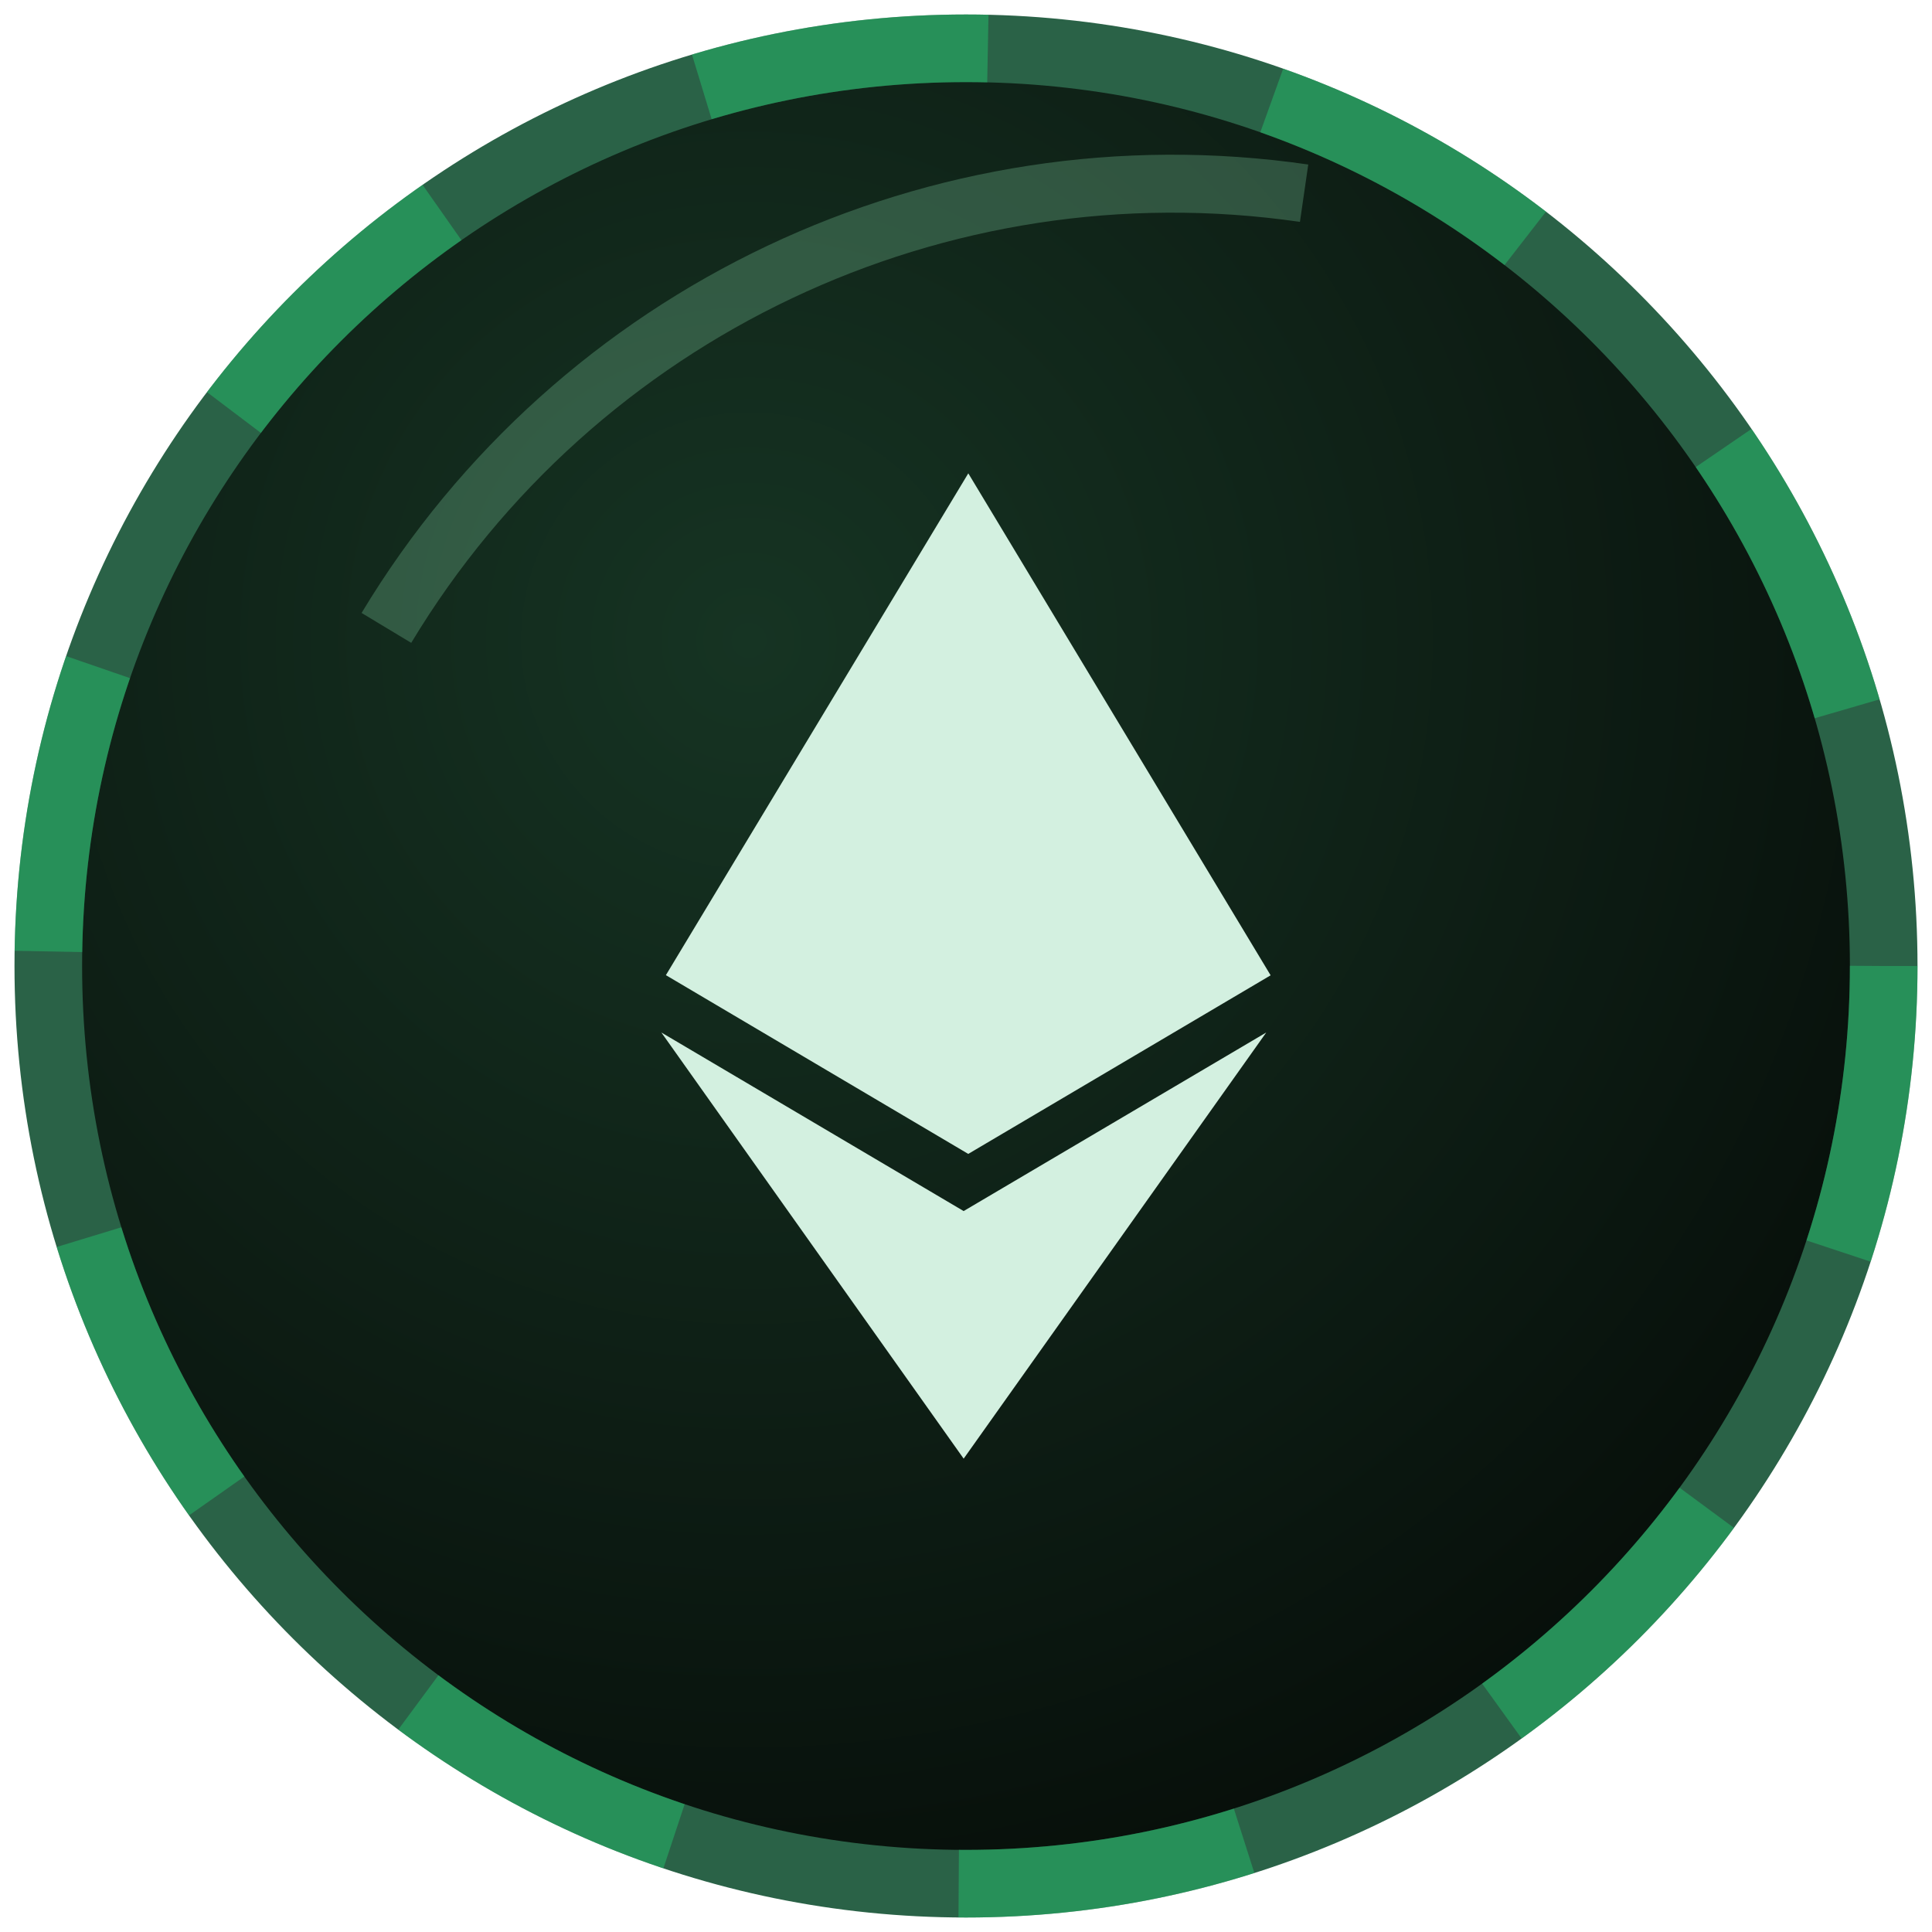
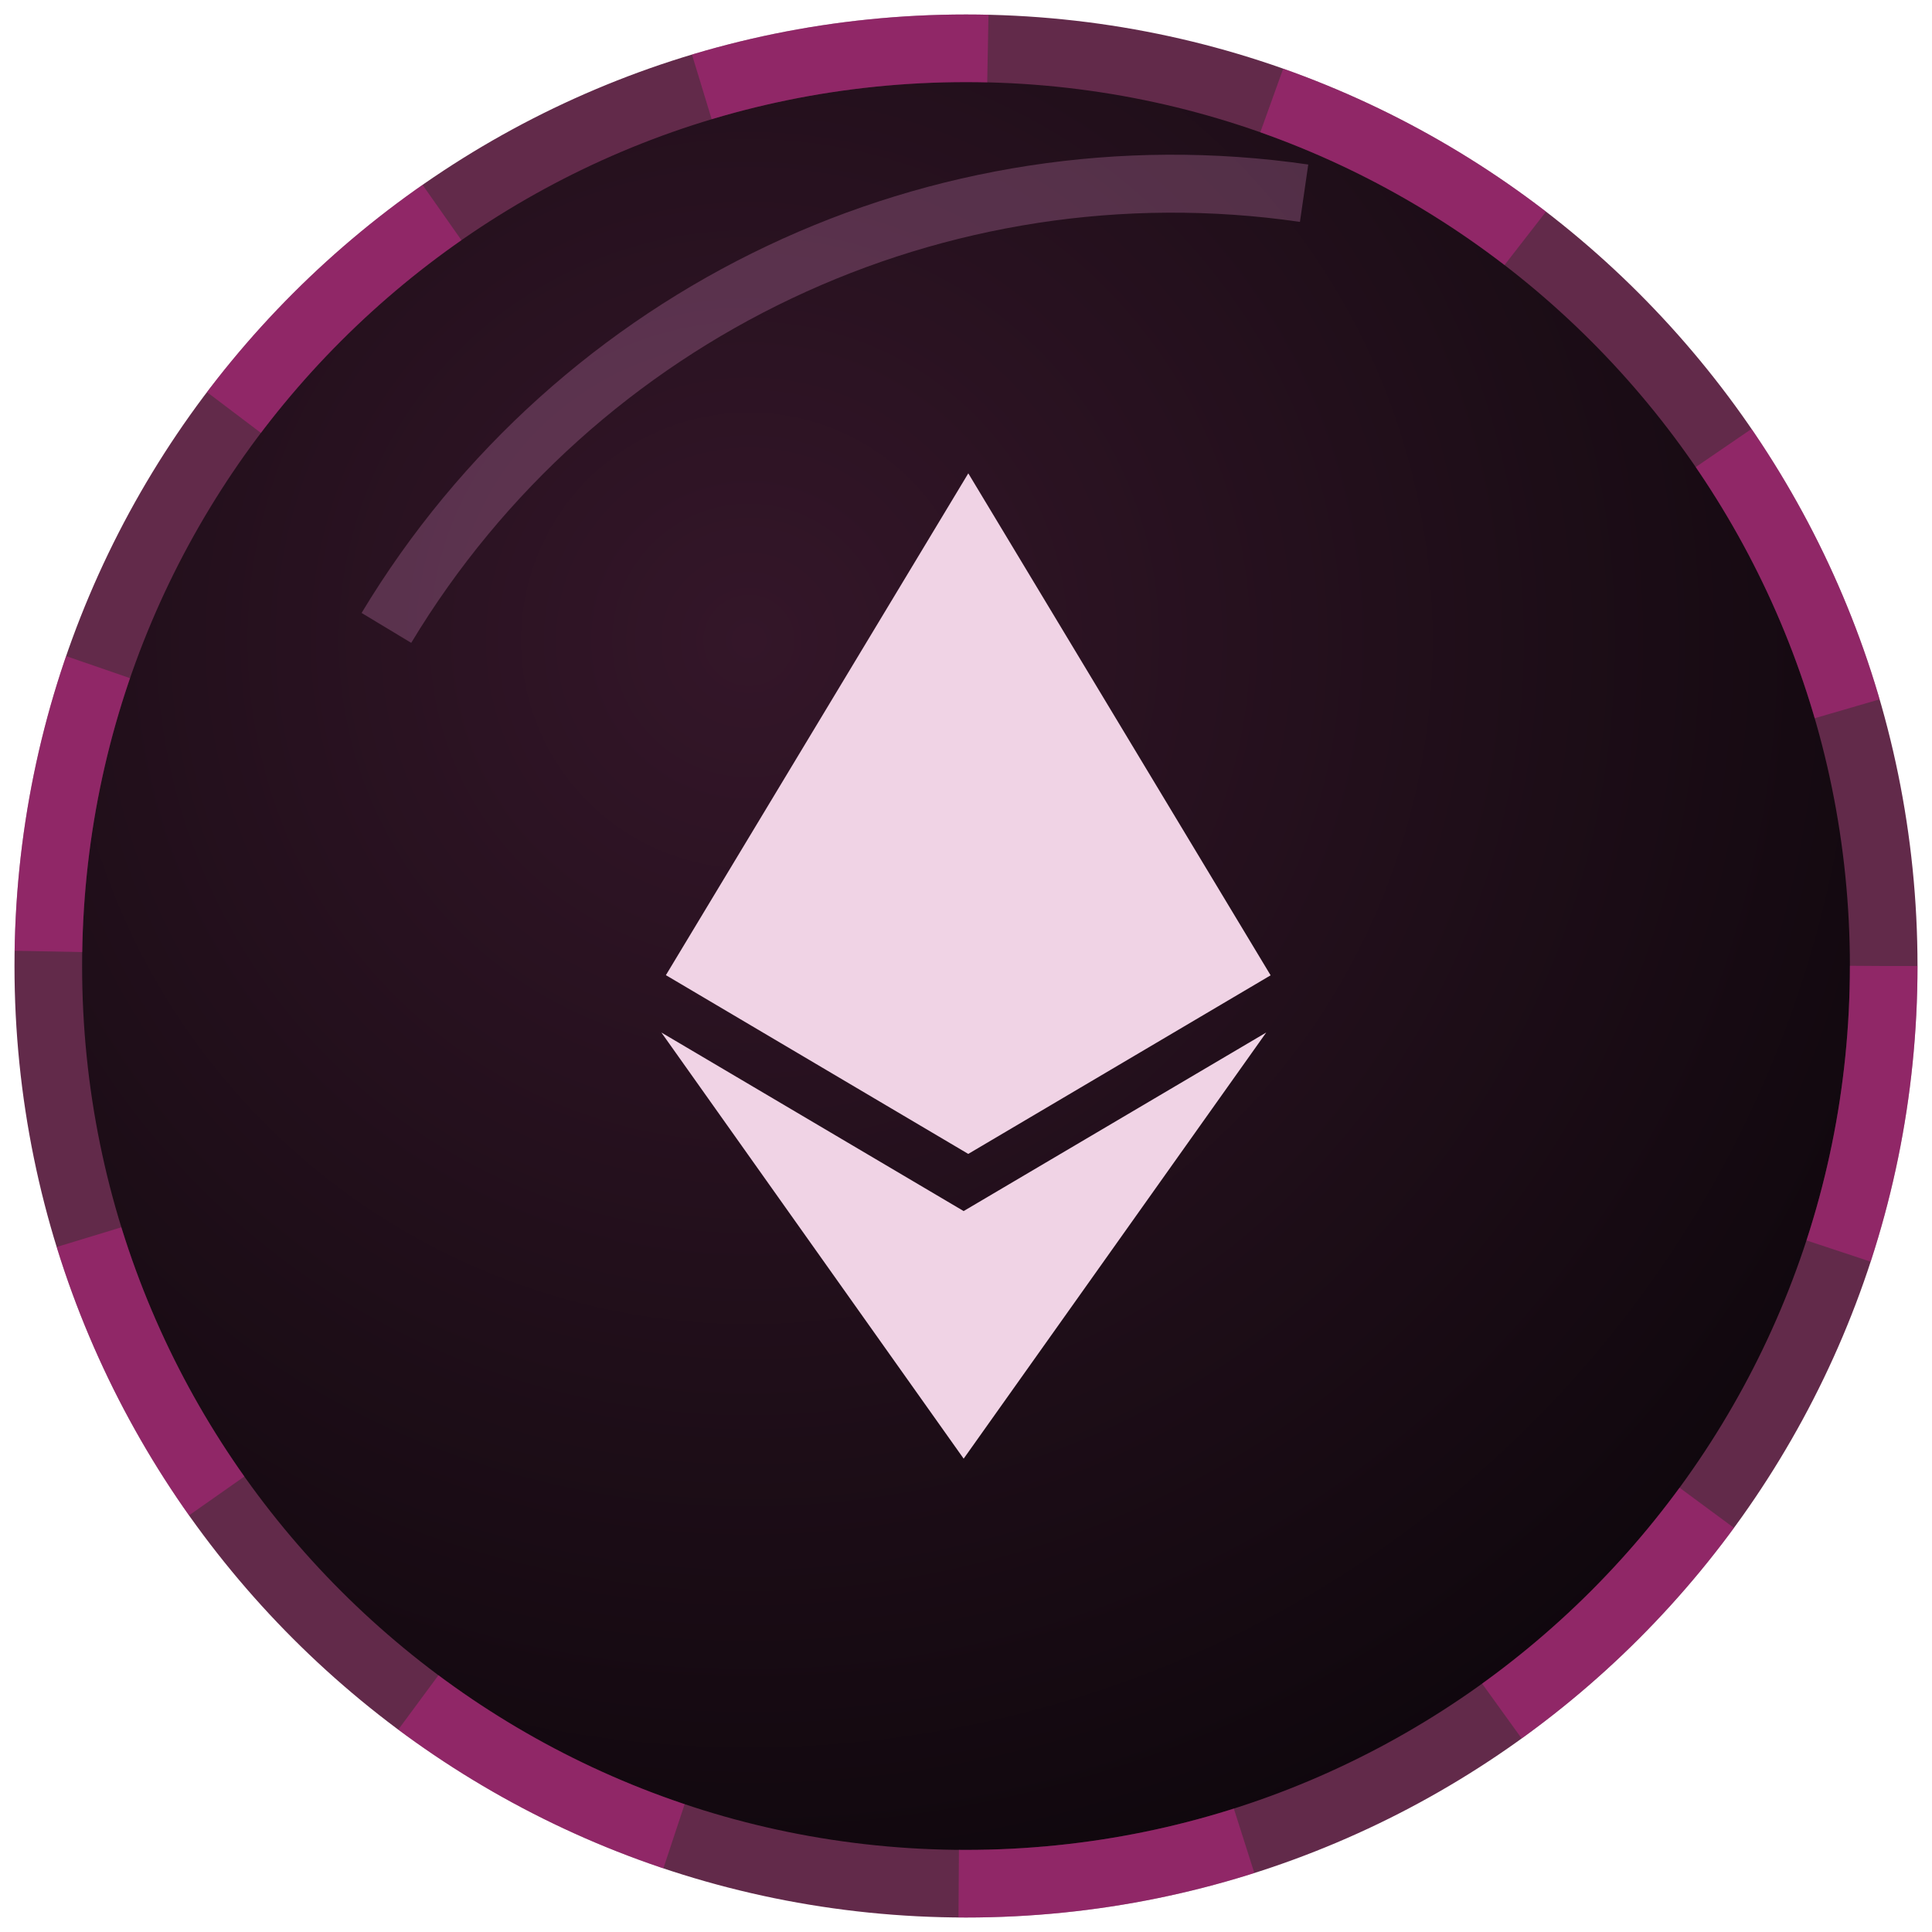
<svg xmlns="http://www.w3.org/2000/svg" viewBox="0 0 40 40" role="img" aria-label="ETH">
  <defs>
    <radialGradient id="g" cx="38%" cy="32%" r="72%">
-       <stop offset="0%" stop-color="#163423" />
-       <stop offset="70%" stop-color="#0c1a12" />
-       <stop offset="100%" stop-color="#070f0a" />
+       <stop offset="0%" stop-color="#341629" />
+       <stop offset="70%" stop-color="#1a0c15" />
+       <stop offset="100%" stop-color="#0f070d" />
    </radialGradient>
  </defs>
-   <circle cx="20" cy="20" r="19" fill="url(#g)" stroke="#2a6247" stroke-width="1.4" />
-   <circle cx="20" cy="20" r="19" fill="none" stroke="#23c76f" stroke-width="1.4" stroke-dasharray="6 6" opacity="0.45" />
-   <path d="M8 13 A19 19 0 0 1 27 4" stroke="#86d8a8" stroke-width="1.2" fill="none" opacity="0.28" />
-   <g transform="translate(9.8 9.8) scale(0.85)" fill="#d3f0e0">
+   <circle cx="20" cy="20" r="19" fill="url(#g)" stroke="#622a4a" stroke-width="1.4" />
+   <circle cx="20" cy="20" r="19" fill="none" stroke="#c72389" stroke-width="1.4" stroke-dasharray="6 6" opacity="0.45" />
+   <path d="M8 13 A19 19 0 0 1 27 4" stroke="#d886bd" stroke-width="1.2" fill="none" opacity="0.28" />
+   <g transform="translate(9.8 9.8) scale(0.85)" fill="#f0d3e5">
    <path d="M11.944 17.97L4.58 13.62 11.943 24l7.37-10.38-7.372 4.35h.003zM12.056 0L4.69 12.223l7.365 4.354 7.365-4.35L12.056 0z" />
  </g>
</svg>
